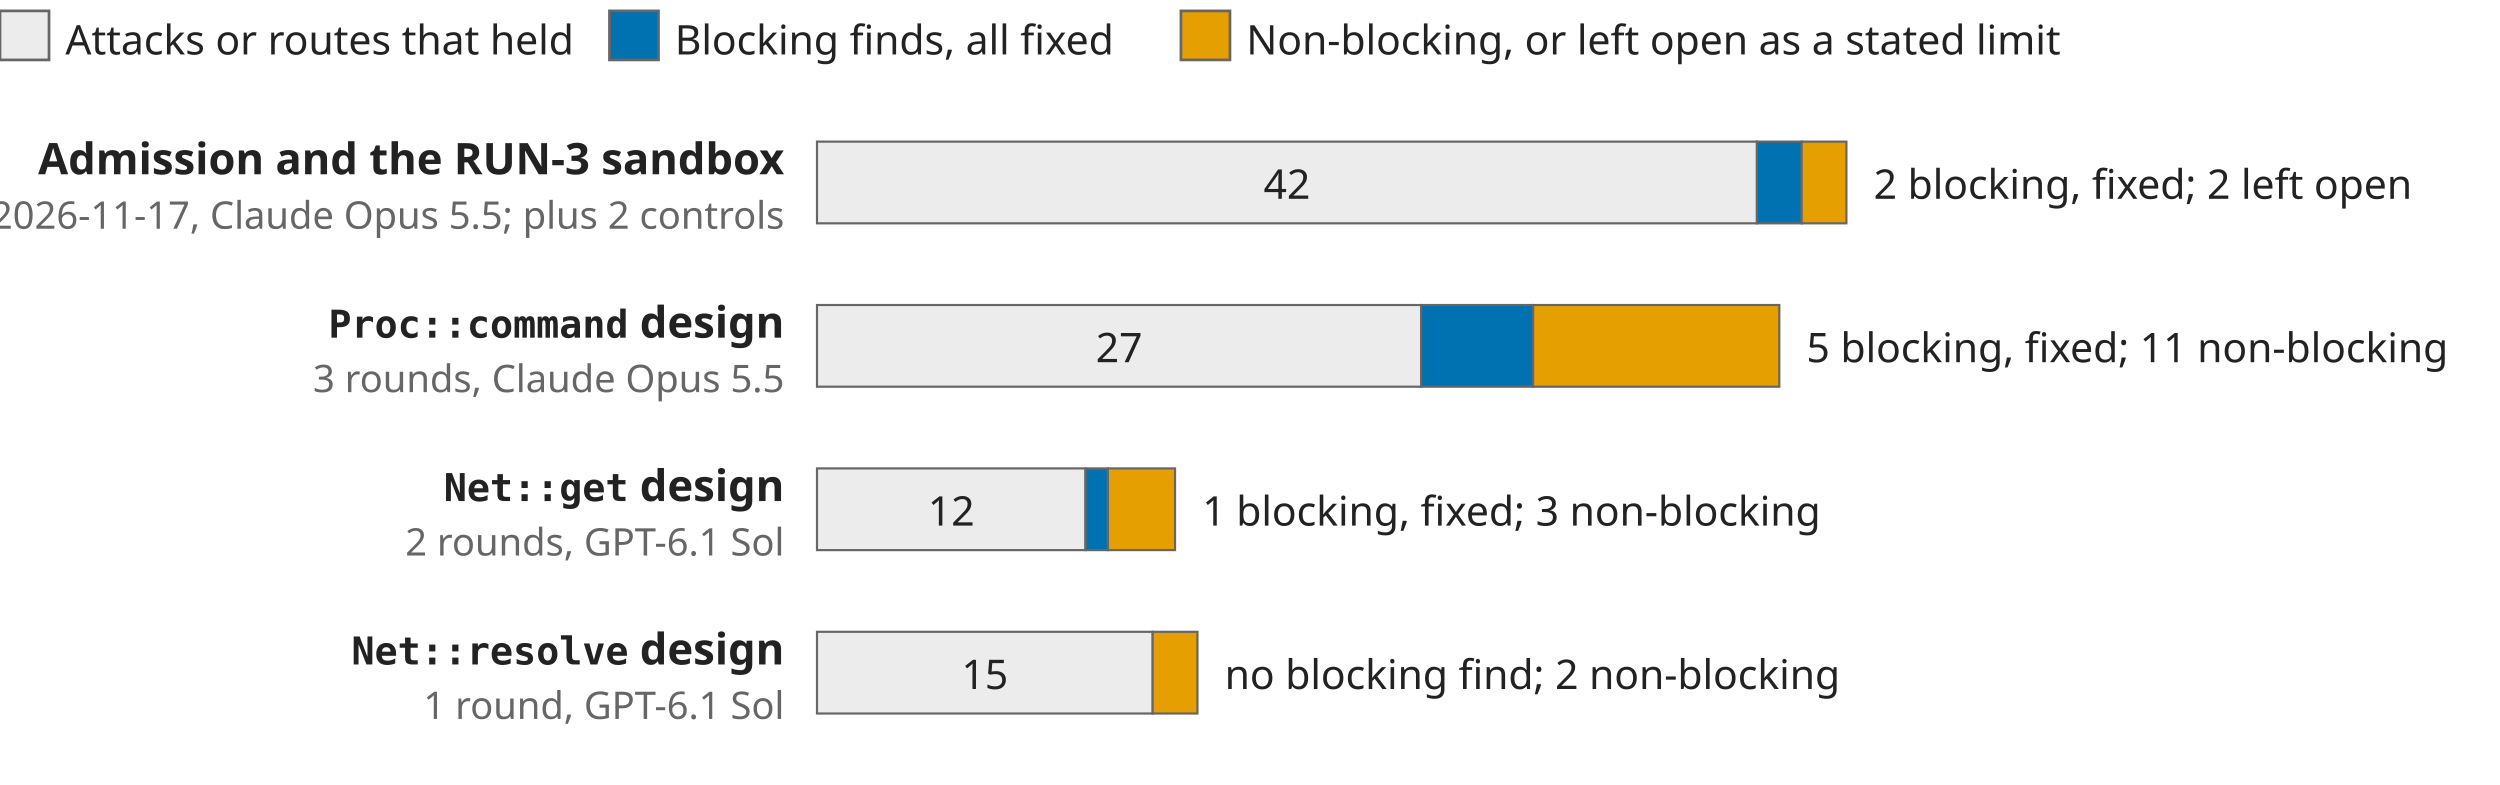
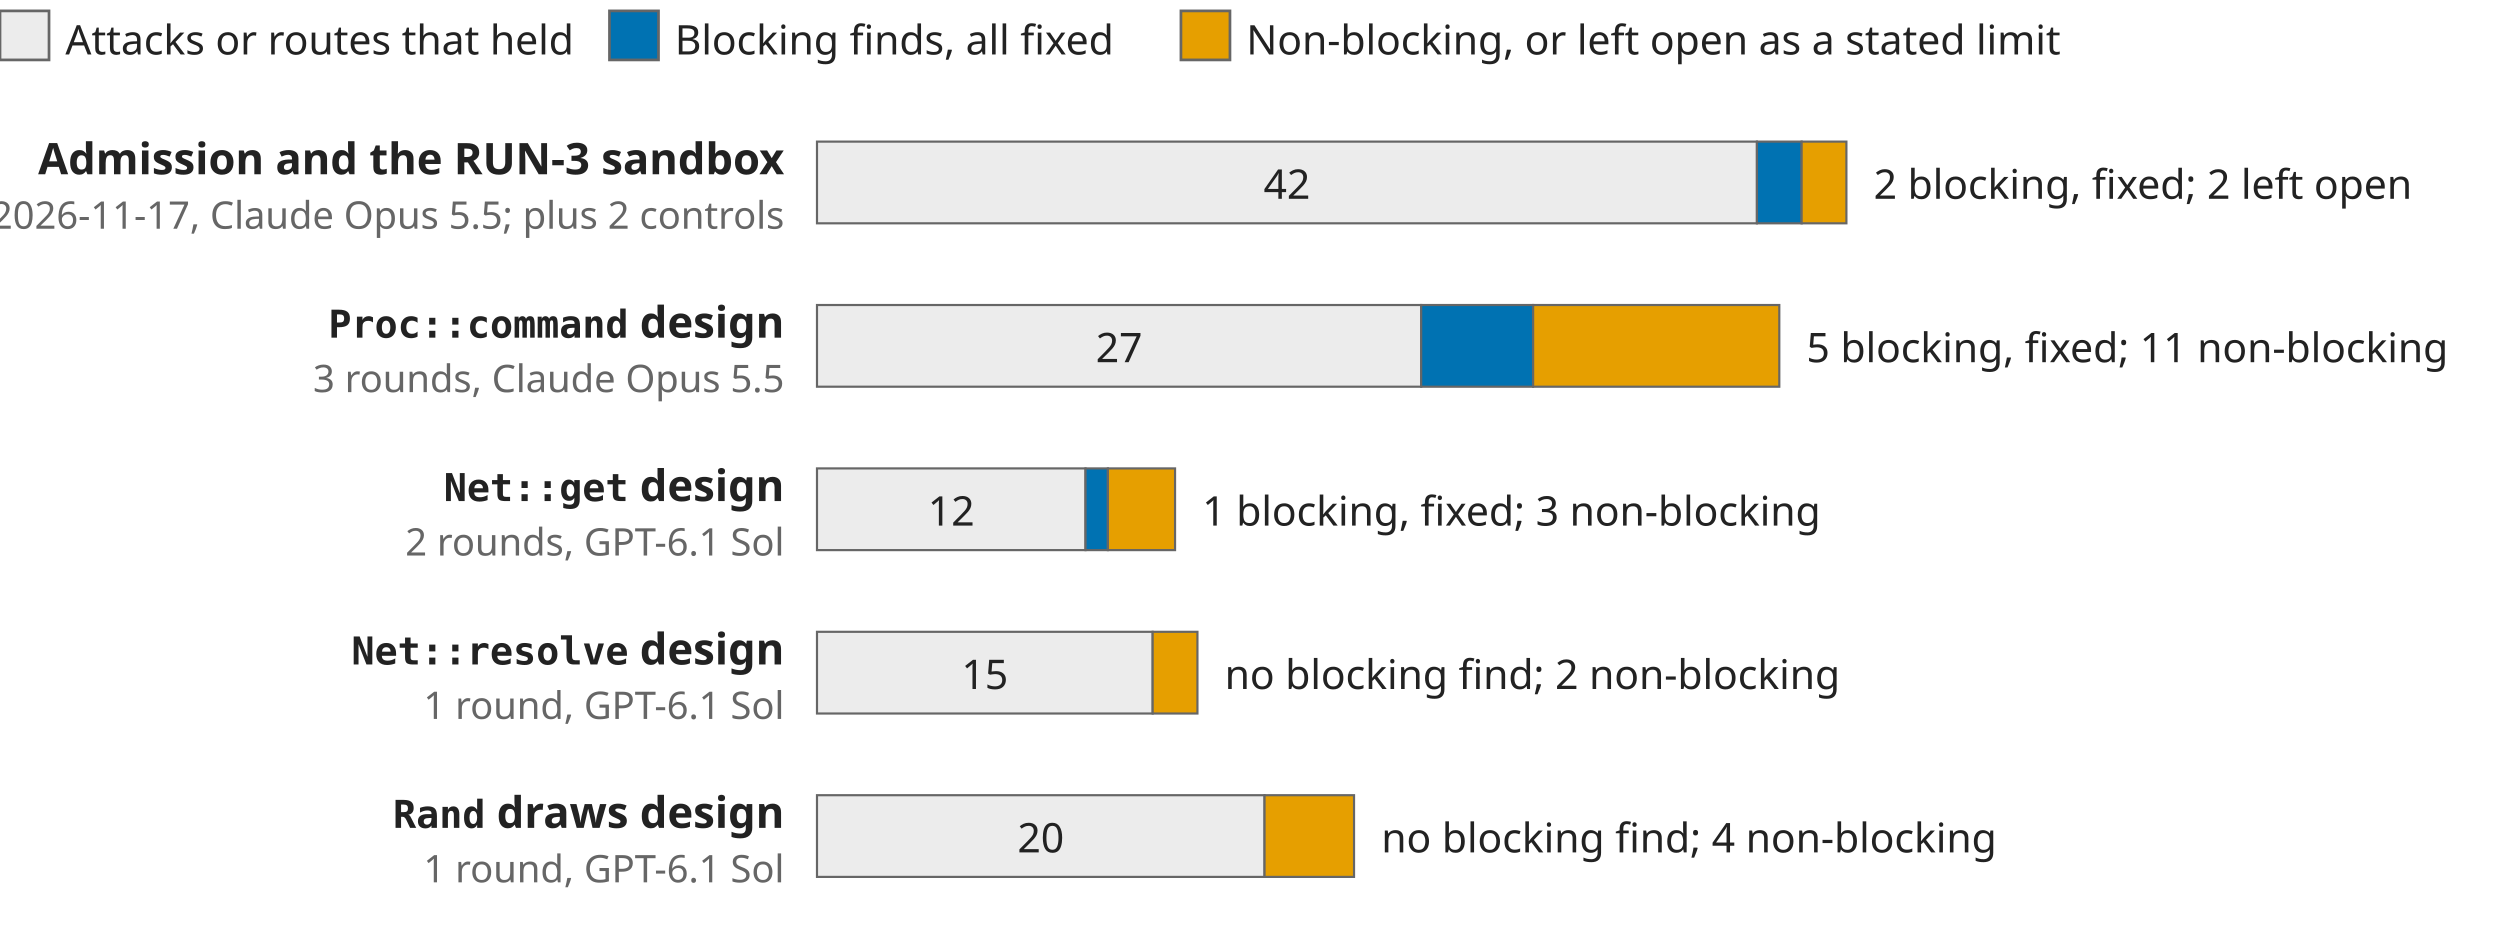
- <svg xmlns="http://www.w3.org/2000/svg" width="459" height="144" viewBox="0 0 459 144" font-family="Libertinus Serif">
+ <svg xmlns="http://www.w3.org/2000/svg" width="459" height="174" viewBox="0 0 459 174" font-family="Libertinus Serif">
  <defs>
    <marker id="arrow" viewBox="0 0 10 10" refX="9" refY="5" markerWidth="6" markerHeight="6" orient="auto">
      <path d="M0,1 L9,5 L0,9 z" fill="#222222" />
    </marker>
  </defs>
  <rect x="0" y="2" width="9" height="9" fill="#ececec" stroke="#666666" stroke-width="0.5" />
  <text x="12" y="10" font-size="7.5" fill="#222222">Attacks or routes that held</text>
  <rect x="111.9" y="2" width="9" height="9" fill="#0072B2" stroke="#666666" stroke-width="0.5" />
  <text x="123.9" y="10" font-size="7.5" fill="#222222">Blocking finds, all fixed</text>
  <rect x="216.82" y="2" width="9" height="9" fill="#E69F00" stroke="#666666" stroke-width="0.5" />
  <text x="228.82" y="10" font-size="7.5" fill="#222222">Non-blocking, or left open as a stated limit</text>
  <text x="144" y="32" font-size="8" text-anchor="end" font-weight="bold" fill="#222222">Admission and the RUN-3 sandbox</text>
  <text x="144" y="42" font-size="7" text-anchor="end" fill="#666666">2026-11-17, Claude Opus 5.5; plus 2 controls</text>
  <rect x="150" y="26" width="172.57" height="15" fill="#ececec" stroke="#666666" stroke-width="0.4" />
  <text x="236.28" y="36.5" font-size="7.5" text-anchor="middle" fill="#222222">42</text>
  <rect x="322.57" y="26" width="8.22" height="15" fill="#0072B2" stroke="#666666" stroke-width="0.4" />
  <rect x="330.78" y="26" width="8.22" height="15" fill="#E69F00" stroke="#666666" stroke-width="0.4" />
  <text x="344" y="36.5" font-size="7.5" fill="#222222">2 blocking, fixed; 2 left open</text>
  <text x="144" y="62" font-size="8" text-anchor="end" font-weight="bold" fill="#222222">
    <tspan font-family="DejaVu Sans Mono" font-size="7.04">Proc::command</tspan> design</text>
  <text x="144" y="72" font-size="7" text-anchor="end" fill="#666666">3 rounds, Claude Opus 5.5</text>
  <rect x="150" y="56" width="110.93" height="15" fill="#ececec" stroke="#666666" stroke-width="0.4" />
  <text x="205.47" y="66.5" font-size="7.5" text-anchor="middle" fill="#222222">27</text>
  <rect x="260.93" y="56" width="20.54" height="15" fill="#0072B2" stroke="#666666" stroke-width="0.4" />
  <rect x="281.48" y="56" width="45.2" height="15" fill="#E69F00" stroke="#666666" stroke-width="0.4" />
  <text x="331.67" y="66.5" font-size="7.5" fill="#222222">5 blocking, fixed; 11 non-blocking</text>
  <text x="144" y="92" font-size="8" text-anchor="end" font-weight="bold" fill="#222222">
    <tspan font-family="DejaVu Sans Mono" font-size="7.04">Net::get</tspan> design</text>
  <text x="144" y="102" font-size="7" text-anchor="end" fill="#666666">2 rounds, GPT-6.1 Sol</text>
  <rect x="150" y="86" width="49.3" height="15" fill="#ececec" stroke="#666666" stroke-width="0.4" />
  <text x="174.65" y="96.5" font-size="7.5" text-anchor="middle" fill="#222222">12</text>
  <rect x="199.3" y="86" width="4.11" height="15" fill="#0072B2" stroke="#666666" stroke-width="0.4" />
  <rect x="203.41" y="86" width="12.33" height="15" fill="#E69F00" stroke="#666666" stroke-width="0.4" />
  <text x="220.74" y="96.5" font-size="7.5" fill="#222222">1 blocking, fixed; 3 non-blocking</text>
  <text x="144" y="122" font-size="8" text-anchor="end" font-weight="bold" fill="#222222">
    <tspan font-family="DejaVu Sans Mono" font-size="7.04">Net::resolve</tspan> design</text>
  <text x="144" y="132" font-size="7" text-anchor="end" fill="#666666">1 round, GPT-6.1 Sol</text>
  <rect x="150" y="116" width="61.63" height="15" fill="#ececec" stroke="#666666" stroke-width="0.4" />
  <text x="180.82" y="126.5" font-size="7.5" text-anchor="middle" fill="#222222">15</text>
  <rect x="211.63" y="116" width="8.22" height="15" fill="#E69F00" stroke="#666666" stroke-width="0.4" />
  <text x="224.85" y="126.5" font-size="7.5" fill="#222222">no blocking find; 2 non-blocking</text>
+   <text x="144" y="152" font-size="8" text-anchor="end" font-weight="bold" fill="#222222">
+     <tspan font-family="DejaVu Sans Mono" font-size="7.04">Rand</tspan> draws design</text>
+   <text x="144" y="162" font-size="7" text-anchor="end" fill="#666666">1 round, GPT-6.1 Sol</text>
+   <rect x="150" y="146" width="82.17" height="15" fill="#ececec" stroke="#666666" stroke-width="0.4" />
+   <text x="191.09" y="156.5" font-size="7.5" text-anchor="middle" fill="#222222">20</text>
+   <rect x="232.17" y="146" width="16.43" height="15" fill="#E69F00" stroke="#666666" stroke-width="0.4" />
+   <text x="253.61" y="156.5" font-size="7.5" fill="#222222">no blocking find; 4 non-blocking</text>
</svg>
